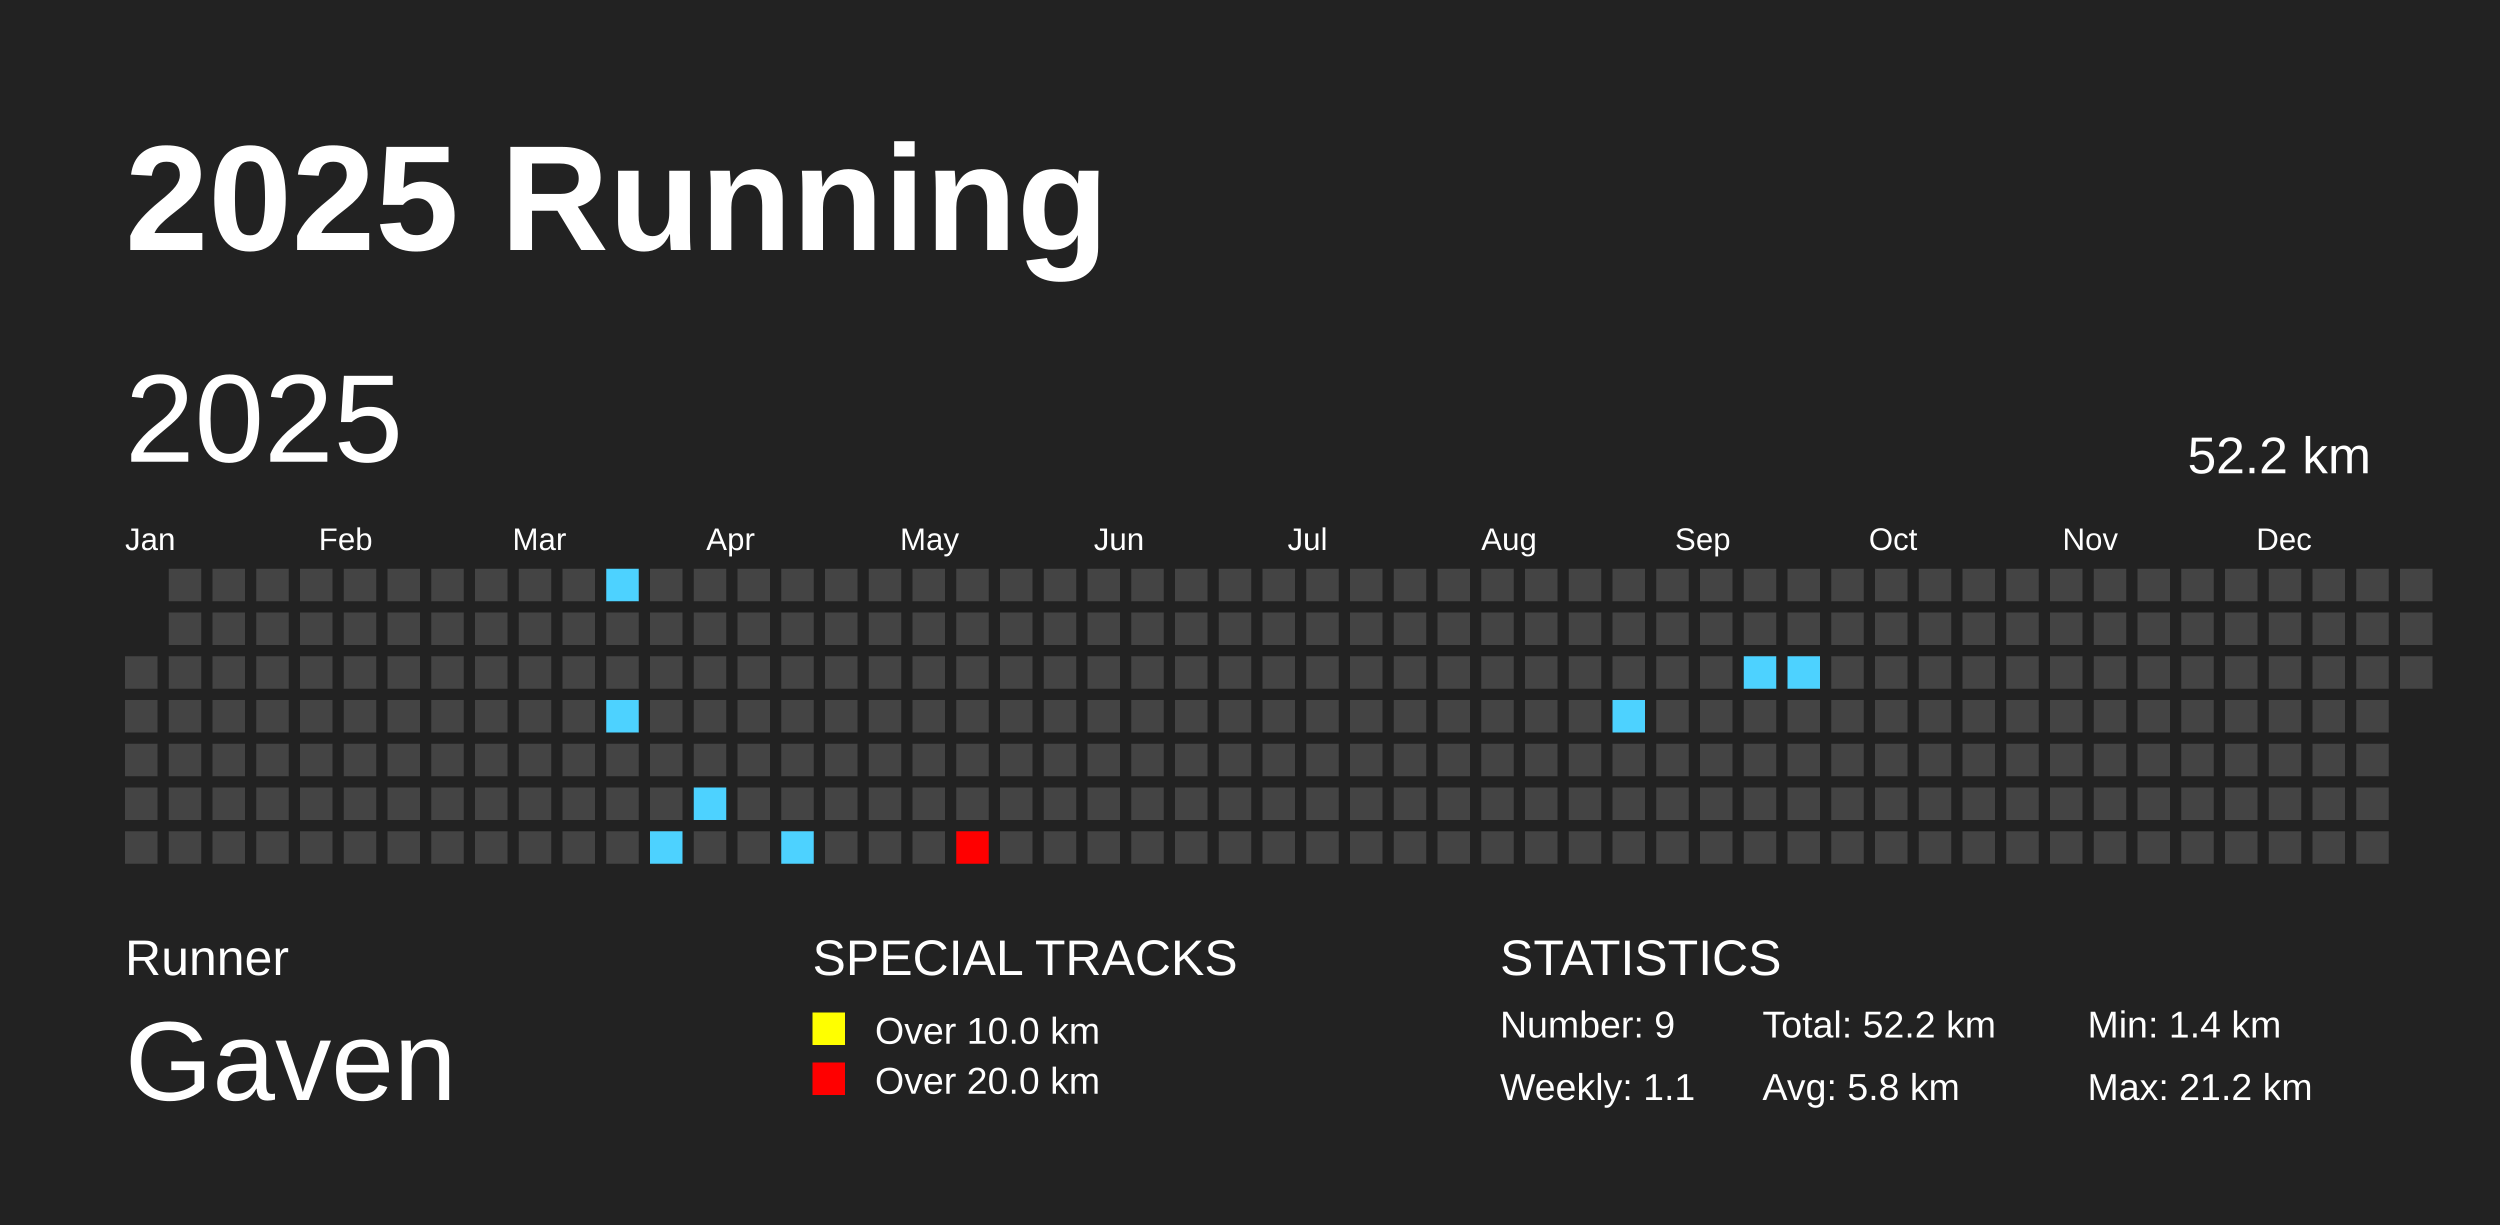
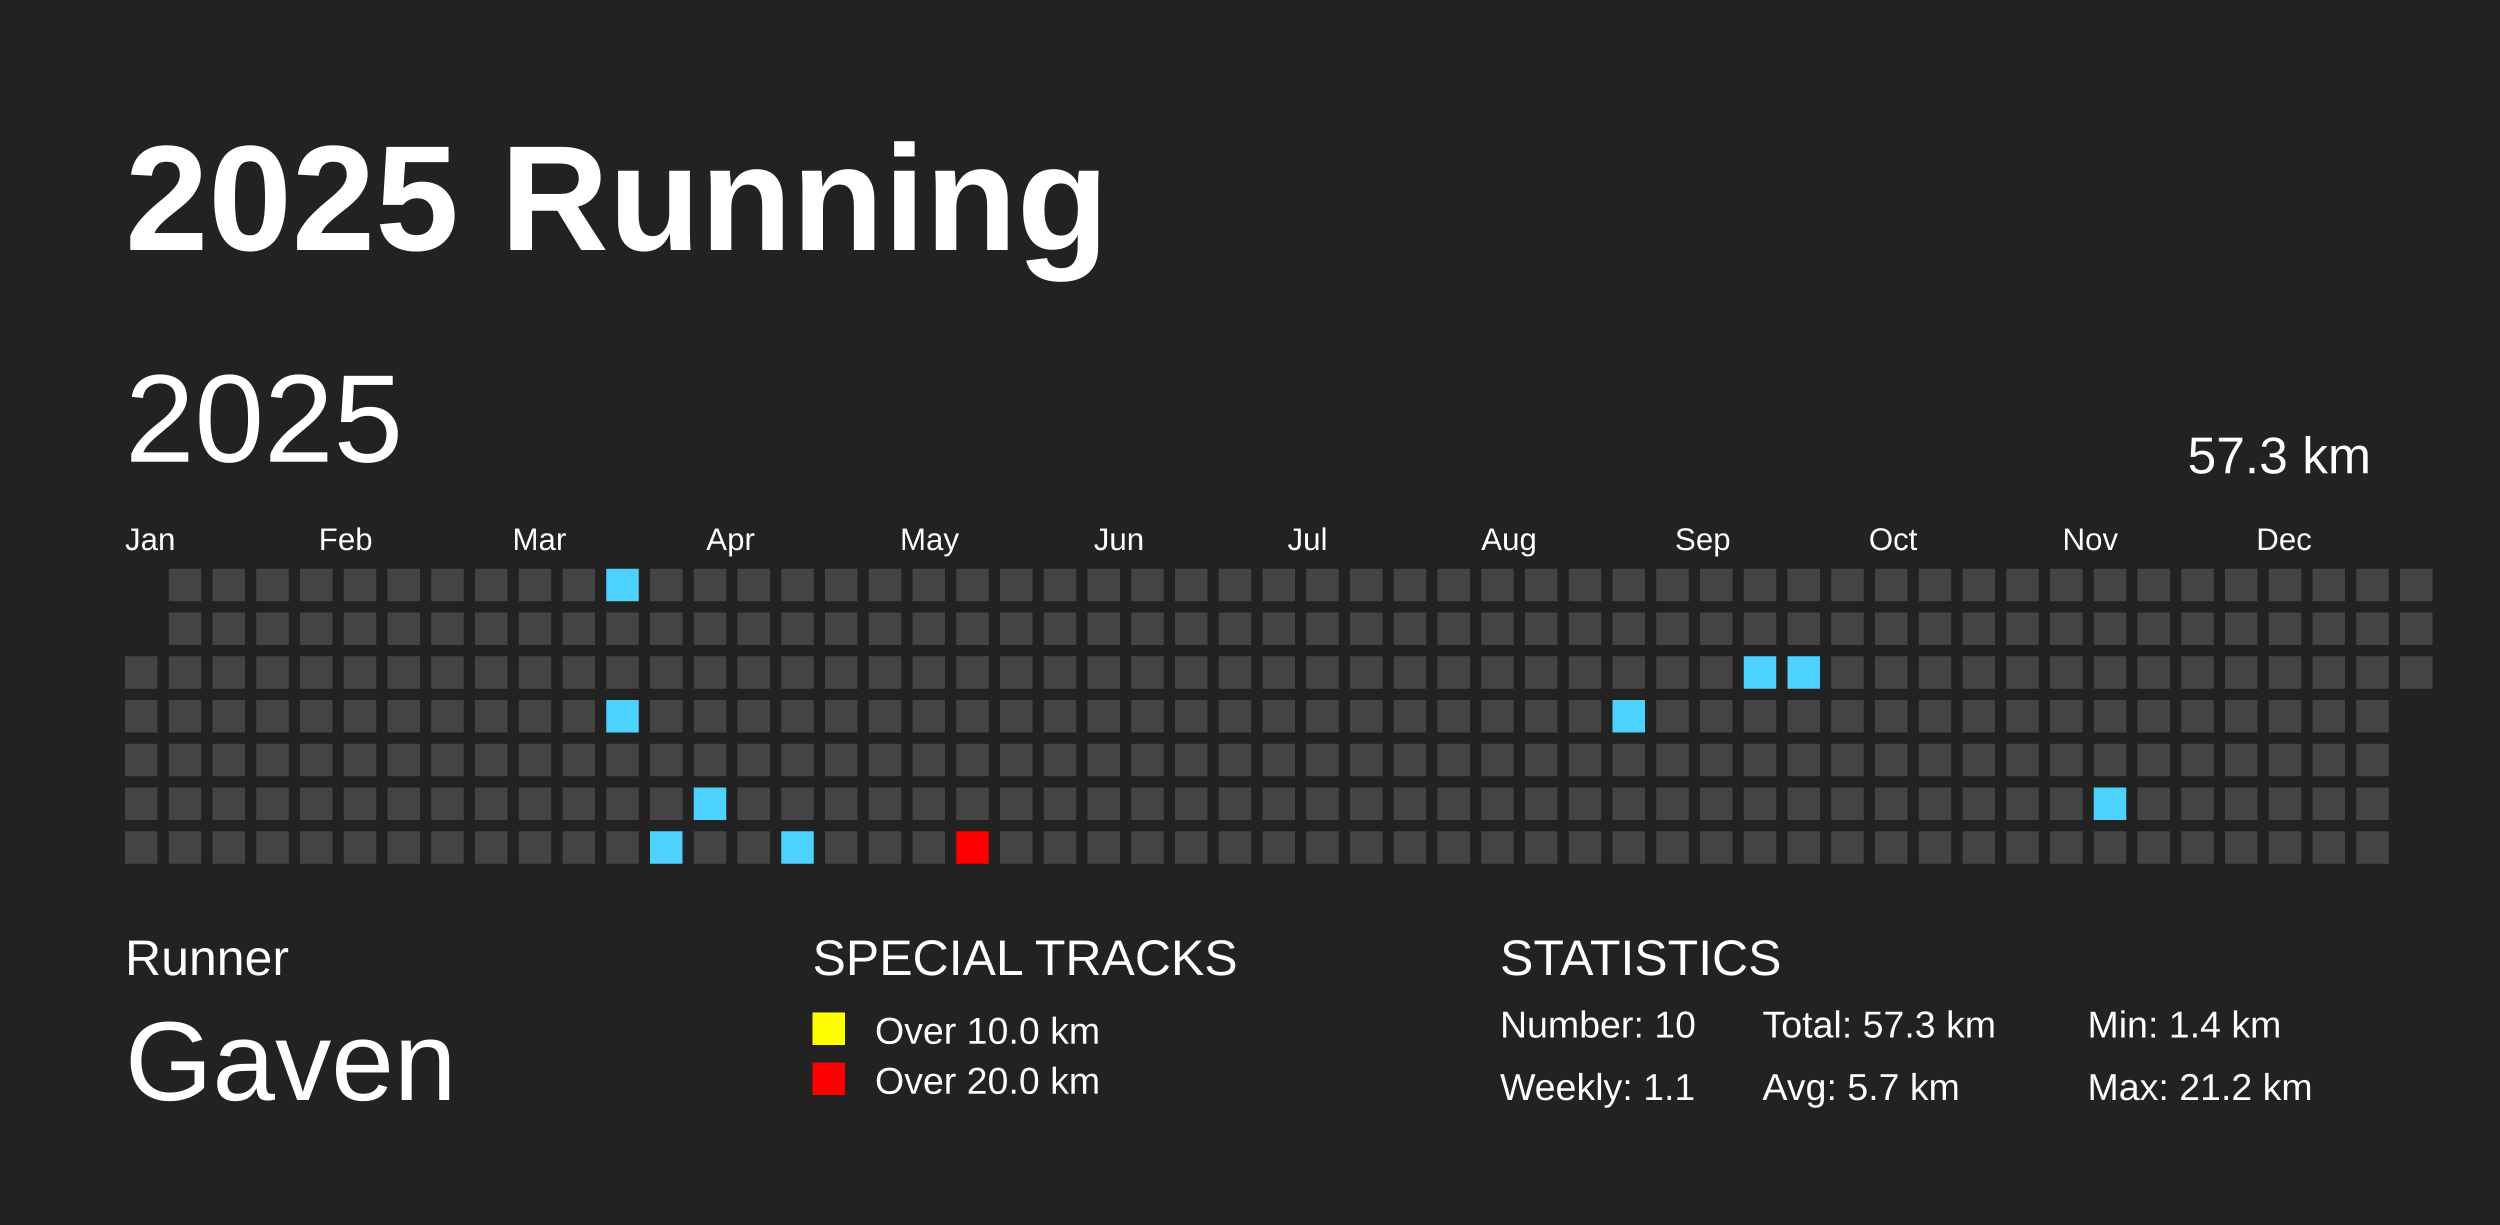
<svg xmlns="http://www.w3.org/2000/svg" baseProfile="full" height="98mm" version="1.1" viewBox="0,0,200,98" width="200mm">
  <defs />
  <rect fill="#222222" height="98" width="200" x="0" y="0" />
  <text fill="#FFFFFF" style="font-size:12px; font-family:Arial; font-weight:bold;" x="10" y="20">2025 Running</text>
  <text fill="#FFFFFF" style="font-size:4px; font-family:Arial" x="10" y="78">Runner</text>
  <text fill="#FFFFFF" style="font-size:9px; font-family:Arial" x="10" y="88">Gaven</text>
  <text fill="#FFFFFF" style="font-size:4px; font-family:Arial" x="65" y="78">SPECIAL TRACKS</text>
  <rect fill="yellow" height="2.6" width="2.6" x="65" y="81" />
  <text fill="#FFFFFF" style="font-size:3px; font-family:Arial" x="70" y="83.5">Over 10.0 km</text>
  <rect fill="red" height="2.6" width="2.6" x="65" y="85" />
  <text fill="#FFFFFF" style="font-size:3px; font-family:Arial" x="70" y="87.5">Over 20.0 km</text>
  <text fill="#FFFFFF" style="font-size:4px; font-family:Arial" x="120" y="78">STATISTICS</text>
-   <text fill="#FFFFFF" style="font-size:3px; font-family:Arial" x="120" y="83">Number: 9</text>
+   <text fill="#FFFFFF" style="font-size:3px; font-family:Arial" x="120" y="83">Number: 10</text>
  <text fill="#FFFFFF" style="font-size:3px; font-family:Arial" x="120" y="88">Weekly: 1.1</text>
-   <text fill="#FFFFFF" style="font-size:3px; font-family:Arial" x="141" y="83">Total: 52.2 km</text>
-   <text fill="#FFFFFF" style="font-size:3px; font-family:Arial" x="141" y="88">Avg: 5.8 km</text>
+   <text fill="#FFFFFF" style="font-size:3px; font-family:Arial" x="141" y="83">Total: 57.3 km</text>
+   <text fill="#FFFFFF" style="font-size:3px; font-family:Arial" x="141" y="88">Avg: 5.7 km</text>
  <text fill="#FFFFFF" style="font-size:3px; font-family:Arial" x="167" y="83">Min: 1.4 km</text>
  <text fill="#FFFFFF" style="font-size:3px; font-family:Arial" x="167" y="88">Max: 21.2 km</text>
  <text dominant-baseline="hanging" fill="#FFFFFF" style="font-size:10.0px; font-family:Arial;" x="10" y="30">2025</text>
-   <text dominant-baseline="hanging" fill="#FFFFFF" style="font-size:4.125px; font-family:Arial;" x="175" y="35">52.2 km</text>
+   <text dominant-baseline="hanging" fill="#FFFFFF" style="font-size:4.125px; font-family:Arial;" x="175" y="35">57.3 km</text>
  <text fill="#FFFFFF" style="font-size:2.5px; font-family:Arial" x="10.0" y="44">Jan</text>
  <text fill="#FFFFFF" style="font-size:2.5px; font-family:Arial" x="25.5" y="44">Feb</text>
  <text fill="#FFFFFF" style="font-size:2.5px; font-family:Arial" x="41.0" y="44">Mar</text>
  <text fill="#FFFFFF" style="font-size:2.5px; font-family:Arial" x="56.5" y="44">Apr</text>
  <text fill="#FFFFFF" style="font-size:2.5px; font-family:Arial" x="72.0" y="44">May</text>
  <text fill="#FFFFFF" style="font-size:2.5px; font-family:Arial" x="87.5" y="44">Jun</text>
  <text fill="#FFFFFF" style="font-size:2.5px; font-family:Arial" x="103.0" y="44">Jul</text>
  <text fill="#FFFFFF" style="font-size:2.5px; font-family:Arial" x="118.5" y="44">Aug</text>
  <text fill="#FFFFFF" style="font-size:2.5px; font-family:Arial" x="134.0" y="44">Sep</text>
  <text fill="#FFFFFF" style="font-size:2.5px; font-family:Arial" x="149.5" y="44">Oct</text>
  <text fill="#FFFFFF" style="font-size:2.5px; font-family:Arial" x="165.0" y="44">Nov</text>
  <text fill="#FFFFFF" style="font-size:2.5px; font-family:Arial" x="180.5" y="44">Dec</text>
  <rect fill="#444444" height="2.6" width="2.6" x="10.0" y="52.5" />
  <rect fill="#444444" height="2.6" width="2.6" x="10.0" y="56.0" />
  <rect fill="#444444" height="2.6" width="2.6" x="10.0" y="59.5" />
  <rect fill="#444444" height="2.6" width="2.6" x="10.0" y="63.0" />
  <rect fill="#444444" height="2.6" width="2.6" x="10.0" y="66.5" />
  <rect fill="#444444" height="2.6" width="2.6" x="13.5" y="45.5" />
  <rect fill="#444444" height="2.6" width="2.6" x="13.5" y="49.0" />
  <rect fill="#444444" height="2.6" width="2.6" x="13.5" y="52.5" />
  <rect fill="#444444" height="2.6" width="2.6" x="13.5" y="56.0" />
  <rect fill="#444444" height="2.6" width="2.6" x="13.5" y="59.5" />
  <rect fill="#444444" height="2.6" width="2.6" x="13.5" y="63.0" />
  <rect fill="#444444" height="2.6" width="2.6" x="13.5" y="66.5" />
  <rect fill="#444444" height="2.6" width="2.6" x="17.0" y="45.5" />
  <rect fill="#444444" height="2.6" width="2.6" x="17.0" y="49.0" />
  <rect fill="#444444" height="2.6" width="2.6" x="17.0" y="52.5" />
  <rect fill="#444444" height="2.6" width="2.6" x="17.0" y="56.0" />
  <rect fill="#444444" height="2.6" width="2.6" x="17.0" y="59.5" />
  <rect fill="#444444" height="2.6" width="2.6" x="17.0" y="63.0" />
  <rect fill="#444444" height="2.6" width="2.6" x="17.0" y="66.5" />
  <rect fill="#444444" height="2.6" width="2.6" x="20.5" y="45.5" />
  <rect fill="#444444" height="2.6" width="2.6" x="20.5" y="49.0" />
  <rect fill="#444444" height="2.6" width="2.6" x="20.5" y="52.5" />
  <rect fill="#444444" height="2.6" width="2.6" x="20.5" y="56.0" />
  <rect fill="#444444" height="2.6" width="2.6" x="20.5" y="59.5" />
  <rect fill="#444444" height="2.6" width="2.6" x="20.5" y="63.0" />
  <rect fill="#444444" height="2.6" width="2.6" x="20.5" y="66.5" />
  <rect fill="#444444" height="2.6" width="2.6" x="24.0" y="45.5" />
  <rect fill="#444444" height="2.6" width="2.6" x="24.0" y="49.0" />
  <rect fill="#444444" height="2.6" width="2.6" x="24.0" y="52.5" />
  <rect fill="#444444" height="2.6" width="2.6" x="24.0" y="56.0" />
  <rect fill="#444444" height="2.6" width="2.6" x="24.0" y="59.5" />
  <rect fill="#444444" height="2.6" width="2.6" x="24.0" y="63.0" />
  <rect fill="#444444" height="2.6" width="2.6" x="24.0" y="66.5" />
  <rect fill="#444444" height="2.6" width="2.6" x="27.5" y="45.5" />
  <rect fill="#444444" height="2.6" width="2.6" x="27.5" y="49.0" />
  <rect fill="#444444" height="2.6" width="2.6" x="27.5" y="52.5" />
  <rect fill="#444444" height="2.6" width="2.6" x="27.5" y="56.0" />
  <rect fill="#444444" height="2.6" width="2.6" x="27.5" y="59.5" />
  <rect fill="#444444" height="2.6" width="2.6" x="27.5" y="63.0" />
  <rect fill="#444444" height="2.6" width="2.6" x="27.5" y="66.5" />
  <rect fill="#444444" height="2.6" width="2.6" x="31.0" y="45.5" />
  <rect fill="#444444" height="2.6" width="2.6" x="31.0" y="49.0" />
  <rect fill="#444444" height="2.6" width="2.6" x="31.0" y="52.5" />
  <rect fill="#444444" height="2.6" width="2.6" x="31.0" y="56.0" />
  <rect fill="#444444" height="2.6" width="2.6" x="31.0" y="59.5" />
  <rect fill="#444444" height="2.6" width="2.6" x="31.0" y="63.0" />
  <rect fill="#444444" height="2.6" width="2.6" x="31.0" y="66.5" />
  <rect fill="#444444" height="2.6" width="2.6" x="34.5" y="45.5" />
  <rect fill="#444444" height="2.6" width="2.6" x="34.5" y="49.0" />
  <rect fill="#444444" height="2.6" width="2.6" x="34.5" y="52.5" />
  <rect fill="#444444" height="2.6" width="2.6" x="34.5" y="56.0" />
  <rect fill="#444444" height="2.6" width="2.6" x="34.5" y="59.5" />
  <rect fill="#444444" height="2.6" width="2.6" x="34.5" y="63.0" />
  <rect fill="#444444" height="2.6" width="2.6" x="34.5" y="66.5" />
  <rect fill="#444444" height="2.6" width="2.6" x="38.0" y="45.5" />
  <rect fill="#444444" height="2.6" width="2.6" x="38.0" y="49.0" />
  <rect fill="#444444" height="2.6" width="2.6" x="38.0" y="52.5" />
  <rect fill="#444444" height="2.6" width="2.6" x="38.0" y="56.0" />
  <rect fill="#444444" height="2.6" width="2.6" x="38.0" y="59.5" />
  <rect fill="#444444" height="2.6" width="2.6" x="38.0" y="63.0" />
  <rect fill="#444444" height="2.6" width="2.6" x="38.0" y="66.5" />
  <rect fill="#444444" height="2.6" width="2.6" x="41.5" y="45.5" />
  <rect fill="#444444" height="2.6" width="2.6" x="41.5" y="49.0" />
  <rect fill="#444444" height="2.6" width="2.6" x="41.5" y="52.5" />
  <rect fill="#444444" height="2.6" width="2.6" x="41.5" y="56.0" />
  <rect fill="#444444" height="2.6" width="2.6" x="41.5" y="59.5" />
  <rect fill="#444444" height="2.6" width="2.6" x="41.5" y="63.0" />
  <rect fill="#444444" height="2.6" width="2.6" x="41.5" y="66.5" />
  <rect fill="#444444" height="2.6" width="2.6" x="45.0" y="45.5" />
  <rect fill="#444444" height="2.6" width="2.6" x="45.0" y="49.0" />
  <rect fill="#444444" height="2.6" width="2.6" x="45.0" y="52.5" />
  <rect fill="#444444" height="2.6" width="2.6" x="45.0" y="56.0" />
  <rect fill="#444444" height="2.6" width="2.6" x="45.0" y="59.5" />
  <rect fill="#444444" height="2.6" width="2.6" x="45.0" y="63.0" />
  <rect fill="#444444" height="2.6" width="2.6" x="45.0" y="66.5" />
  <rect fill="#4dd2ff" height="2.6" width="2.6" x="48.5" y="45.5" />
  <rect fill="#444444" height="2.6" width="2.6" x="48.5" y="49.0" />
  <rect fill="#444444" height="2.6" width="2.6" x="48.5" y="52.5" />
  <rect fill="#4dd2ff" height="2.6" width="2.6" x="48.5" y="56.0" />
  <rect fill="#444444" height="2.6" width="2.6" x="48.5" y="59.5" />
  <rect fill="#444444" height="2.6" width="2.6" x="48.5" y="63.0" />
  <rect fill="#444444" height="2.6" width="2.6" x="48.5" y="66.5" />
  <rect fill="#444444" height="2.6" width="2.6" x="52.0" y="45.5" />
  <rect fill="#444444" height="2.6" width="2.6" x="52.0" y="49.0" />
  <rect fill="#444444" height="2.6" width="2.6" x="52.0" y="52.5" />
  <rect fill="#444444" height="2.6" width="2.6" x="52.0" y="56.0" />
  <rect fill="#444444" height="2.6" width="2.6" x="52.0" y="59.5" />
  <rect fill="#444444" height="2.6" width="2.6" x="52.0" y="63.0" />
  <rect fill="#4dd2ff" height="2.6" width="2.6" x="52.0" y="66.5" />
  <rect fill="#444444" height="2.6" width="2.6" x="55.5" y="45.5" />
  <rect fill="#444444" height="2.6" width="2.6" x="55.5" y="49.0" />
  <rect fill="#444444" height="2.6" width="2.6" x="55.5" y="52.5" />
  <rect fill="#444444" height="2.6" width="2.6" x="55.5" y="56.0" />
  <rect fill="#444444" height="2.6" width="2.6" x="55.5" y="59.5" />
  <rect fill="#4dd2ff" height="2.6" width="2.6" x="55.5" y="63.0" />
  <rect fill="#444444" height="2.6" width="2.6" x="55.5" y="66.5" />
  <rect fill="#444444" height="2.6" width="2.6" x="59.0" y="45.5" />
  <rect fill="#444444" height="2.6" width="2.6" x="59.0" y="49.0" />
  <rect fill="#444444" height="2.6" width="2.6" x="59.0" y="52.5" />
  <rect fill="#444444" height="2.6" width="2.6" x="59.0" y="56.0" />
  <rect fill="#444444" height="2.6" width="2.6" x="59.0" y="59.5" />
  <rect fill="#444444" height="2.6" width="2.6" x="59.0" y="63.0" />
  <rect fill="#444444" height="2.6" width="2.6" x="59.0" y="66.5" />
  <rect fill="#444444" height="2.6" width="2.6" x="62.5" y="45.5" />
  <rect fill="#444444" height="2.6" width="2.6" x="62.5" y="49.0" />
  <rect fill="#444444" height="2.6" width="2.6" x="62.5" y="52.5" />
  <rect fill="#444444" height="2.6" width="2.6" x="62.5" y="56.0" />
  <rect fill="#444444" height="2.6" width="2.6" x="62.5" y="59.5" />
  <rect fill="#444444" height="2.6" width="2.6" x="62.5" y="63.0" />
  <rect fill="#4dd2ff" height="2.6" width="2.6" x="62.5" y="66.5" />
  <rect fill="#444444" height="2.6" width="2.6" x="66.0" y="45.5" />
  <rect fill="#444444" height="2.6" width="2.6" x="66.0" y="49.0" />
  <rect fill="#444444" height="2.6" width="2.6" x="66.0" y="52.5" />
  <rect fill="#444444" height="2.6" width="2.6" x="66.0" y="56.0" />
  <rect fill="#444444" height="2.6" width="2.6" x="66.0" y="59.5" />
  <rect fill="#444444" height="2.6" width="2.6" x="66.0" y="63.0" />
  <rect fill="#444444" height="2.6" width="2.6" x="66.0" y="66.5" />
  <rect fill="#444444" height="2.6" width="2.6" x="69.5" y="45.5" />
  <rect fill="#444444" height="2.6" width="2.6" x="69.5" y="49.0" />
  <rect fill="#444444" height="2.6" width="2.6" x="69.5" y="52.5" />
  <rect fill="#444444" height="2.6" width="2.6" x="69.5" y="56.0" />
  <rect fill="#444444" height="2.6" width="2.6" x="69.5" y="59.5" />
  <rect fill="#444444" height="2.6" width="2.6" x="69.5" y="63.0" />
  <rect fill="#444444" height="2.6" width="2.6" x="69.5" y="66.5" />
  <rect fill="#444444" height="2.6" width="2.6" x="73.0" y="45.5" />
  <rect fill="#444444" height="2.6" width="2.6" x="73.0" y="49.0" />
  <rect fill="#444444" height="2.6" width="2.6" x="73.0" y="52.5" />
  <rect fill="#444444" height="2.6" width="2.6" x="73.0" y="56.0" />
  <rect fill="#444444" height="2.6" width="2.6" x="73.0" y="59.5" />
  <rect fill="#444444" height="2.6" width="2.6" x="73.0" y="63.0" />
  <rect fill="#444444" height="2.6" width="2.6" x="73.0" y="66.5" />
  <rect fill="#444444" height="2.6" width="2.6" x="76.5" y="45.5" />
  <rect fill="#444444" height="2.6" width="2.6" x="76.5" y="49.0" />
  <rect fill="#444444" height="2.6" width="2.6" x="76.5" y="52.5" />
  <rect fill="#444444" height="2.6" width="2.6" x="76.5" y="56.0" />
  <rect fill="#444444" height="2.6" width="2.6" x="76.5" y="59.5" />
  <rect fill="#444444" height="2.6" width="2.6" x="76.5" y="63.0" />
  <rect fill="red" height="2.6" width="2.6" x="76.5" y="66.5" />
  <rect fill="#444444" height="2.6" width="2.6" x="80.0" y="45.5" />
  <rect fill="#444444" height="2.6" width="2.6" x="80.0" y="49.0" />
  <rect fill="#444444" height="2.6" width="2.6" x="80.0" y="52.5" />
  <rect fill="#444444" height="2.6" width="2.6" x="80.0" y="56.0" />
  <rect fill="#444444" height="2.6" width="2.6" x="80.0" y="59.5" />
  <rect fill="#444444" height="2.6" width="2.6" x="80.0" y="63.0" />
  <rect fill="#444444" height="2.6" width="2.6" x="80.0" y="66.5" />
  <rect fill="#444444" height="2.6" width="2.6" x="83.5" y="45.5" />
  <rect fill="#444444" height="2.6" width="2.6" x="83.5" y="49.0" />
  <rect fill="#444444" height="2.6" width="2.6" x="83.5" y="52.5" />
  <rect fill="#444444" height="2.6" width="2.6" x="83.5" y="56.0" />
  <rect fill="#444444" height="2.6" width="2.6" x="83.5" y="59.5" />
  <rect fill="#444444" height="2.6" width="2.6" x="83.5" y="63.0" />
  <rect fill="#444444" height="2.6" width="2.6" x="83.5" y="66.5" />
  <rect fill="#444444" height="2.6" width="2.6" x="87.0" y="45.5" />
  <rect fill="#444444" height="2.6" width="2.6" x="87.0" y="49.0" />
  <rect fill="#444444" height="2.6" width="2.6" x="87.0" y="52.5" />
  <rect fill="#444444" height="2.6" width="2.6" x="87.0" y="56.0" />
  <rect fill="#444444" height="2.6" width="2.6" x="87.0" y="59.5" />
  <rect fill="#444444" height="2.6" width="2.6" x="87.0" y="63.0" />
  <rect fill="#444444" height="2.6" width="2.6" x="87.0" y="66.5" />
  <rect fill="#444444" height="2.6" width="2.6" x="90.5" y="45.5" />
  <rect fill="#444444" height="2.6" width="2.6" x="90.5" y="49.0" />
  <rect fill="#444444" height="2.6" width="2.6" x="90.5" y="52.5" />
  <rect fill="#444444" height="2.6" width="2.6" x="90.5" y="56.0" />
  <rect fill="#444444" height="2.6" width="2.6" x="90.5" y="59.5" />
  <rect fill="#444444" height="2.6" width="2.6" x="90.5" y="63.0" />
  <rect fill="#444444" height="2.6" width="2.6" x="90.5" y="66.5" />
  <rect fill="#444444" height="2.6" width="2.6" x="94.0" y="45.5" />
  <rect fill="#444444" height="2.6" width="2.6" x="94.0" y="49.0" />
  <rect fill="#444444" height="2.6" width="2.6" x="94.0" y="52.5" />
  <rect fill="#444444" height="2.6" width="2.6" x="94.0" y="56.0" />
  <rect fill="#444444" height="2.6" width="2.6" x="94.0" y="59.5" />
  <rect fill="#444444" height="2.6" width="2.6" x="94.0" y="63.0" />
  <rect fill="#444444" height="2.6" width="2.6" x="94.0" y="66.5" />
  <rect fill="#444444" height="2.6" width="2.6" x="97.5" y="45.5" />
  <rect fill="#444444" height="2.6" width="2.6" x="97.5" y="49.0" />
  <rect fill="#444444" height="2.6" width="2.6" x="97.5" y="52.5" />
  <rect fill="#444444" height="2.6" width="2.6" x="97.5" y="56.0" />
  <rect fill="#444444" height="2.6" width="2.6" x="97.5" y="59.5" />
  <rect fill="#444444" height="2.6" width="2.6" x="97.5" y="63.0" />
  <rect fill="#444444" height="2.6" width="2.6" x="97.5" y="66.5" />
  <rect fill="#444444" height="2.6" width="2.6" x="101.0" y="45.5" />
  <rect fill="#444444" height="2.6" width="2.6" x="101.0" y="49.0" />
  <rect fill="#444444" height="2.6" width="2.6" x="101.0" y="52.5" />
  <rect fill="#444444" height="2.6" width="2.6" x="101.0" y="56.0" />
  <rect fill="#444444" height="2.6" width="2.6" x="101.0" y="59.5" />
  <rect fill="#444444" height="2.6" width="2.6" x="101.0" y="63.0" />
  <rect fill="#444444" height="2.6" width="2.6" x="101.0" y="66.5" />
  <rect fill="#444444" height="2.6" width="2.6" x="104.5" y="45.5" />
  <rect fill="#444444" height="2.6" width="2.6" x="104.5" y="49.0" />
  <rect fill="#444444" height="2.6" width="2.6" x="104.5" y="52.5" />
  <rect fill="#444444" height="2.6" width="2.6" x="104.5" y="56.0" />
  <rect fill="#444444" height="2.6" width="2.6" x="104.5" y="59.5" />
  <rect fill="#444444" height="2.6" width="2.6" x="104.5" y="63.0" />
  <rect fill="#444444" height="2.6" width="2.6" x="104.5" y="66.5" />
  <rect fill="#444444" height="2.6" width="2.6" x="108.0" y="45.5" />
  <rect fill="#444444" height="2.6" width="2.6" x="108.0" y="49.0" />
  <rect fill="#444444" height="2.6" width="2.6" x="108.0" y="52.5" />
  <rect fill="#444444" height="2.6" width="2.6" x="108.0" y="56.0" />
  <rect fill="#444444" height="2.6" width="2.6" x="108.0" y="59.5" />
  <rect fill="#444444" height="2.6" width="2.6" x="108.0" y="63.0" />
  <rect fill="#444444" height="2.6" width="2.6" x="108.0" y="66.5" />
  <rect fill="#444444" height="2.6" width="2.6" x="111.5" y="45.5" />
  <rect fill="#444444" height="2.6" width="2.6" x="111.5" y="49.0" />
  <rect fill="#444444" height="2.6" width="2.6" x="111.5" y="52.5" />
  <rect fill="#444444" height="2.6" width="2.6" x="111.5" y="56.0" />
  <rect fill="#444444" height="2.6" width="2.6" x="111.5" y="59.5" />
  <rect fill="#444444" height="2.6" width="2.6" x="111.5" y="63.0" />
  <rect fill="#444444" height="2.6" width="2.6" x="111.5" y="66.5" />
  <rect fill="#444444" height="2.6" width="2.6" x="115.0" y="45.5" />
  <rect fill="#444444" height="2.6" width="2.6" x="115.0" y="49.0" />
  <rect fill="#444444" height="2.6" width="2.6" x="115.0" y="52.5" />
  <rect fill="#444444" height="2.6" width="2.6" x="115.0" y="56.0" />
  <rect fill="#444444" height="2.6" width="2.6" x="115.0" y="59.5" />
  <rect fill="#444444" height="2.6" width="2.6" x="115.0" y="63.0" />
  <rect fill="#444444" height="2.6" width="2.6" x="115.0" y="66.5" />
  <rect fill="#444444" height="2.6" width="2.6" x="118.5" y="45.5" />
  <rect fill="#444444" height="2.6" width="2.6" x="118.5" y="49.0" />
  <rect fill="#444444" height="2.6" width="2.6" x="118.5" y="52.5" />
  <rect fill="#444444" height="2.6" width="2.6" x="118.5" y="56.0" />
  <rect fill="#444444" height="2.6" width="2.6" x="118.5" y="59.5" />
  <rect fill="#444444" height="2.6" width="2.6" x="118.5" y="63.0" />
  <rect fill="#444444" height="2.6" width="2.6" x="118.5" y="66.5" />
  <rect fill="#444444" height="2.6" width="2.6" x="122.0" y="45.5" />
  <rect fill="#444444" height="2.6" width="2.6" x="122.0" y="49.0" />
  <rect fill="#444444" height="2.6" width="2.6" x="122.0" y="52.5" />
  <rect fill="#444444" height="2.6" width="2.6" x="122.0" y="56.0" />
  <rect fill="#444444" height="2.6" width="2.6" x="122.0" y="59.5" />
  <rect fill="#444444" height="2.6" width="2.6" x="122.0" y="63.0" />
  <rect fill="#444444" height="2.6" width="2.6" x="122.0" y="66.5" />
  <rect fill="#444444" height="2.6" width="2.6" x="125.5" y="45.5" />
  <rect fill="#444444" height="2.6" width="2.6" x="125.5" y="49.0" />
  <rect fill="#444444" height="2.6" width="2.6" x="125.5" y="52.5" />
  <rect fill="#444444" height="2.6" width="2.6" x="125.5" y="56.0" />
  <rect fill="#444444" height="2.6" width="2.6" x="125.5" y="59.5" />
  <rect fill="#444444" height="2.6" width="2.6" x="125.5" y="63.0" />
  <rect fill="#444444" height="2.6" width="2.6" x="125.5" y="66.5" />
  <rect fill="#444444" height="2.6" width="2.6" x="129.0" y="45.5" />
  <rect fill="#444444" height="2.6" width="2.6" x="129.0" y="49.0" />
  <rect fill="#444444" height="2.6" width="2.6" x="129.0" y="52.5" />
  <rect fill="#4dd2ff" height="2.6" width="2.6" x="129.0" y="56.0" />
  <rect fill="#444444" height="2.6" width="2.6" x="129.0" y="59.5" />
  <rect fill="#444444" height="2.6" width="2.6" x="129.0" y="63.0" />
  <rect fill="#444444" height="2.6" width="2.6" x="129.0" y="66.5" />
  <rect fill="#444444" height="2.6" width="2.6" x="132.5" y="45.5" />
  <rect fill="#444444" height="2.6" width="2.6" x="132.5" y="49.0" />
  <rect fill="#444444" height="2.6" width="2.6" x="132.5" y="52.5" />
  <rect fill="#444444" height="2.6" width="2.6" x="132.5" y="56.0" />
  <rect fill="#444444" height="2.6" width="2.6" x="132.5" y="59.5" />
  <rect fill="#444444" height="2.6" width="2.6" x="132.5" y="63.0" />
  <rect fill="#444444" height="2.6" width="2.6" x="132.5" y="66.5" />
  <rect fill="#444444" height="2.6" width="2.6" x="136.0" y="45.5" />
  <rect fill="#444444" height="2.6" width="2.6" x="136.0" y="49.0" />
  <rect fill="#444444" height="2.6" width="2.6" x="136.0" y="52.5" />
  <rect fill="#444444" height="2.6" width="2.6" x="136.0" y="56.0" />
  <rect fill="#444444" height="2.6" width="2.6" x="136.0" y="59.5" />
  <rect fill="#444444" height="2.6" width="2.6" x="136.0" y="63.0" />
  <rect fill="#444444" height="2.6" width="2.6" x="136.0" y="66.5" />
  <rect fill="#444444" height="2.6" width="2.6" x="139.5" y="45.5" />
  <rect fill="#444444" height="2.6" width="2.6" x="139.5" y="49.0" />
  <rect fill="#4dd2ff" height="2.6" width="2.6" x="139.5" y="52.5" />
  <rect fill="#444444" height="2.6" width="2.6" x="139.5" y="56.0" />
  <rect fill="#444444" height="2.6" width="2.6" x="139.5" y="59.5" />
  <rect fill="#444444" height="2.6" width="2.6" x="139.5" y="63.0" />
  <rect fill="#444444" height="2.6" width="2.6" x="139.5" y="66.5" />
  <rect fill="#444444" height="2.6" width="2.6" x="143.0" y="45.5" />
  <rect fill="#444444" height="2.6" width="2.6" x="143.0" y="49.0" />
  <rect fill="#4dd2ff" height="2.6" width="2.6" x="143.0" y="52.5" />
  <rect fill="#444444" height="2.6" width="2.6" x="143.0" y="56.0" />
  <rect fill="#444444" height="2.6" width="2.6" x="143.0" y="59.5" />
  <rect fill="#444444" height="2.6" width="2.6" x="143.0" y="63.0" />
  <rect fill="#444444" height="2.6" width="2.6" x="143.0" y="66.5" />
  <rect fill="#444444" height="2.6" width="2.6" x="146.5" y="45.5" />
  <rect fill="#444444" height="2.6" width="2.6" x="146.5" y="49.0" />
  <rect fill="#444444" height="2.6" width="2.6" x="146.5" y="52.5" />
  <rect fill="#444444" height="2.6" width="2.6" x="146.5" y="56.0" />
  <rect fill="#444444" height="2.6" width="2.6" x="146.5" y="59.5" />
  <rect fill="#444444" height="2.6" width="2.6" x="146.5" y="63.0" />
  <rect fill="#444444" height="2.6" width="2.6" x="146.5" y="66.5" />
  <rect fill="#444444" height="2.6" width="2.6" x="150.0" y="45.5" />
  <rect fill="#444444" height="2.6" width="2.6" x="150.0" y="49.0" />
  <rect fill="#444444" height="2.6" width="2.6" x="150.0" y="52.5" />
  <rect fill="#444444" height="2.6" width="2.6" x="150.0" y="56.0" />
  <rect fill="#444444" height="2.6" width="2.6" x="150.0" y="59.5" />
  <rect fill="#444444" height="2.6" width="2.6" x="150.0" y="63.0" />
  <rect fill="#444444" height="2.6" width="2.6" x="150.0" y="66.5" />
  <rect fill="#444444" height="2.6" width="2.6" x="153.5" y="45.5" />
  <rect fill="#444444" height="2.6" width="2.6" x="153.5" y="49.0" />
  <rect fill="#444444" height="2.6" width="2.6" x="153.5" y="52.5" />
  <rect fill="#444444" height="2.6" width="2.6" x="153.5" y="56.0" />
  <rect fill="#444444" height="2.6" width="2.6" x="153.5" y="59.5" />
  <rect fill="#444444" height="2.6" width="2.6" x="153.5" y="63.0" />
  <rect fill="#444444" height="2.6" width="2.6" x="153.5" y="66.5" />
  <rect fill="#444444" height="2.6" width="2.6" x="157.0" y="45.5" />
  <rect fill="#444444" height="2.6" width="2.6" x="157.0" y="49.0" />
  <rect fill="#444444" height="2.6" width="2.6" x="157.0" y="52.5" />
  <rect fill="#444444" height="2.6" width="2.6" x="157.0" y="56.0" />
  <rect fill="#444444" height="2.6" width="2.6" x="157.0" y="59.5" />
  <rect fill="#444444" height="2.6" width="2.6" x="157.0" y="63.0" />
  <rect fill="#444444" height="2.6" width="2.6" x="157.0" y="66.5" />
  <rect fill="#444444" height="2.6" width="2.6" x="160.5" y="45.5" />
  <rect fill="#444444" height="2.6" width="2.6" x="160.5" y="49.0" />
  <rect fill="#444444" height="2.6" width="2.6" x="160.5" y="52.5" />
  <rect fill="#444444" height="2.6" width="2.6" x="160.5" y="56.0" />
  <rect fill="#444444" height="2.6" width="2.6" x="160.5" y="59.5" />
  <rect fill="#444444" height="2.6" width="2.6" x="160.5" y="63.0" />
  <rect fill="#444444" height="2.6" width="2.6" x="160.5" y="66.5" />
  <rect fill="#444444" height="2.6" width="2.6" x="164.0" y="45.5" />
  <rect fill="#444444" height="2.6" width="2.6" x="164.0" y="49.0" />
  <rect fill="#444444" height="2.6" width="2.6" x="164.0" y="52.5" />
  <rect fill="#444444" height="2.6" width="2.6" x="164.0" y="56.0" />
  <rect fill="#444444" height="2.6" width="2.6" x="164.0" y="59.5" />
  <rect fill="#444444" height="2.6" width="2.6" x="164.0" y="63.0" />
  <rect fill="#444444" height="2.6" width="2.6" x="164.0" y="66.5" />
  <rect fill="#444444" height="2.6" width="2.6" x="167.5" y="45.5" />
  <rect fill="#444444" height="2.6" width="2.6" x="167.5" y="49.0" />
  <rect fill="#444444" height="2.6" width="2.6" x="167.5" y="52.5" />
  <rect fill="#444444" height="2.6" width="2.6" x="167.5" y="56.0" />
  <rect fill="#444444" height="2.6" width="2.6" x="167.5" y="59.5" />
-   <rect fill="#444444" height="2.6" width="2.6" x="167.5" y="63.0" />
+   <rect fill="#4dd2ff" height="2.6" width="2.6" x="167.5" y="63.0" />
  <rect fill="#444444" height="2.6" width="2.6" x="167.5" y="66.5" />
  <rect fill="#444444" height="2.6" width="2.6" x="171.0" y="45.5" />
  <rect fill="#444444" height="2.6" width="2.6" x="171.0" y="49.0" />
  <rect fill="#444444" height="2.6" width="2.6" x="171.0" y="52.5" />
  <rect fill="#444444" height="2.6" width="2.6" x="171.0" y="56.0" />
  <rect fill="#444444" height="2.6" width="2.6" x="171.0" y="59.5" />
  <rect fill="#444444" height="2.6" width="2.6" x="171.0" y="63.0" />
  <rect fill="#444444" height="2.6" width="2.6" x="171.0" y="66.5" />
  <rect fill="#444444" height="2.6" width="2.6" x="174.5" y="45.5" />
  <rect fill="#444444" height="2.6" width="2.6" x="174.5" y="49.0" />
  <rect fill="#444444" height="2.6" width="2.6" x="174.5" y="52.5" />
  <rect fill="#444444" height="2.6" width="2.6" x="174.5" y="56.0" />
  <rect fill="#444444" height="2.6" width="2.6" x="174.5" y="59.5" />
  <rect fill="#444444" height="2.6" width="2.6" x="174.5" y="63.0" />
  <rect fill="#444444" height="2.6" width="2.6" x="174.5" y="66.5" />
  <rect fill="#444444" height="2.6" width="2.6" x="178.0" y="45.5" />
  <rect fill="#444444" height="2.6" width="2.6" x="178.0" y="49.0" />
  <rect fill="#444444" height="2.6" width="2.6" x="178.0" y="52.5" />
  <rect fill="#444444" height="2.6" width="2.6" x="178.0" y="56.0" />
  <rect fill="#444444" height="2.6" width="2.6" x="178.0" y="59.5" />
  <rect fill="#444444" height="2.6" width="2.6" x="178.0" y="63.0" />
  <rect fill="#444444" height="2.6" width="2.6" x="178.0" y="66.5" />
  <rect fill="#444444" height="2.6" width="2.6" x="181.5" y="45.5" />
  <rect fill="#444444" height="2.6" width="2.6" x="181.5" y="49.0" />
  <rect fill="#444444" height="2.6" width="2.6" x="181.5" y="52.5" />
  <rect fill="#444444" height="2.6" width="2.6" x="181.5" y="56.0" />
  <rect fill="#444444" height="2.6" width="2.6" x="181.5" y="59.5" />
  <rect fill="#444444" height="2.6" width="2.6" x="181.5" y="63.0" />
  <rect fill="#444444" height="2.6" width="2.6" x="181.5" y="66.5" />
  <rect fill="#444444" height="2.6" width="2.6" x="185.0" y="45.5" />
  <rect fill="#444444" height="2.6" width="2.6" x="185.0" y="49.0" />
  <rect fill="#444444" height="2.6" width="2.6" x="185.0" y="52.5" />
  <rect fill="#444444" height="2.6" width="2.6" x="185.0" y="56.0" />
  <rect fill="#444444" height="2.6" width="2.6" x="185.0" y="59.5" />
  <rect fill="#444444" height="2.6" width="2.6" x="185.0" y="63.0" />
  <rect fill="#444444" height="2.6" width="2.6" x="185.0" y="66.5" />
  <rect fill="#444444" height="2.6" width="2.6" x="188.5" y="45.5" />
  <rect fill="#444444" height="2.6" width="2.6" x="188.5" y="49.0" />
  <rect fill="#444444" height="2.6" width="2.6" x="188.5" y="52.5" />
  <rect fill="#444444" height="2.6" width="2.6" x="188.5" y="56.0" />
  <rect fill="#444444" height="2.6" width="2.6" x="188.5" y="59.5" />
  <rect fill="#444444" height="2.6" width="2.6" x="188.5" y="63.0" />
  <rect fill="#444444" height="2.6" width="2.6" x="188.5" y="66.5" />
  <rect fill="#444444" height="2.6" width="2.6" x="192.0" y="45.5" />
  <rect fill="#444444" height="2.6" width="2.6" x="192.0" y="49.0" />
  <rect fill="#444444" height="2.6" width="2.6" x="192.0" y="52.5" />
</svg>
